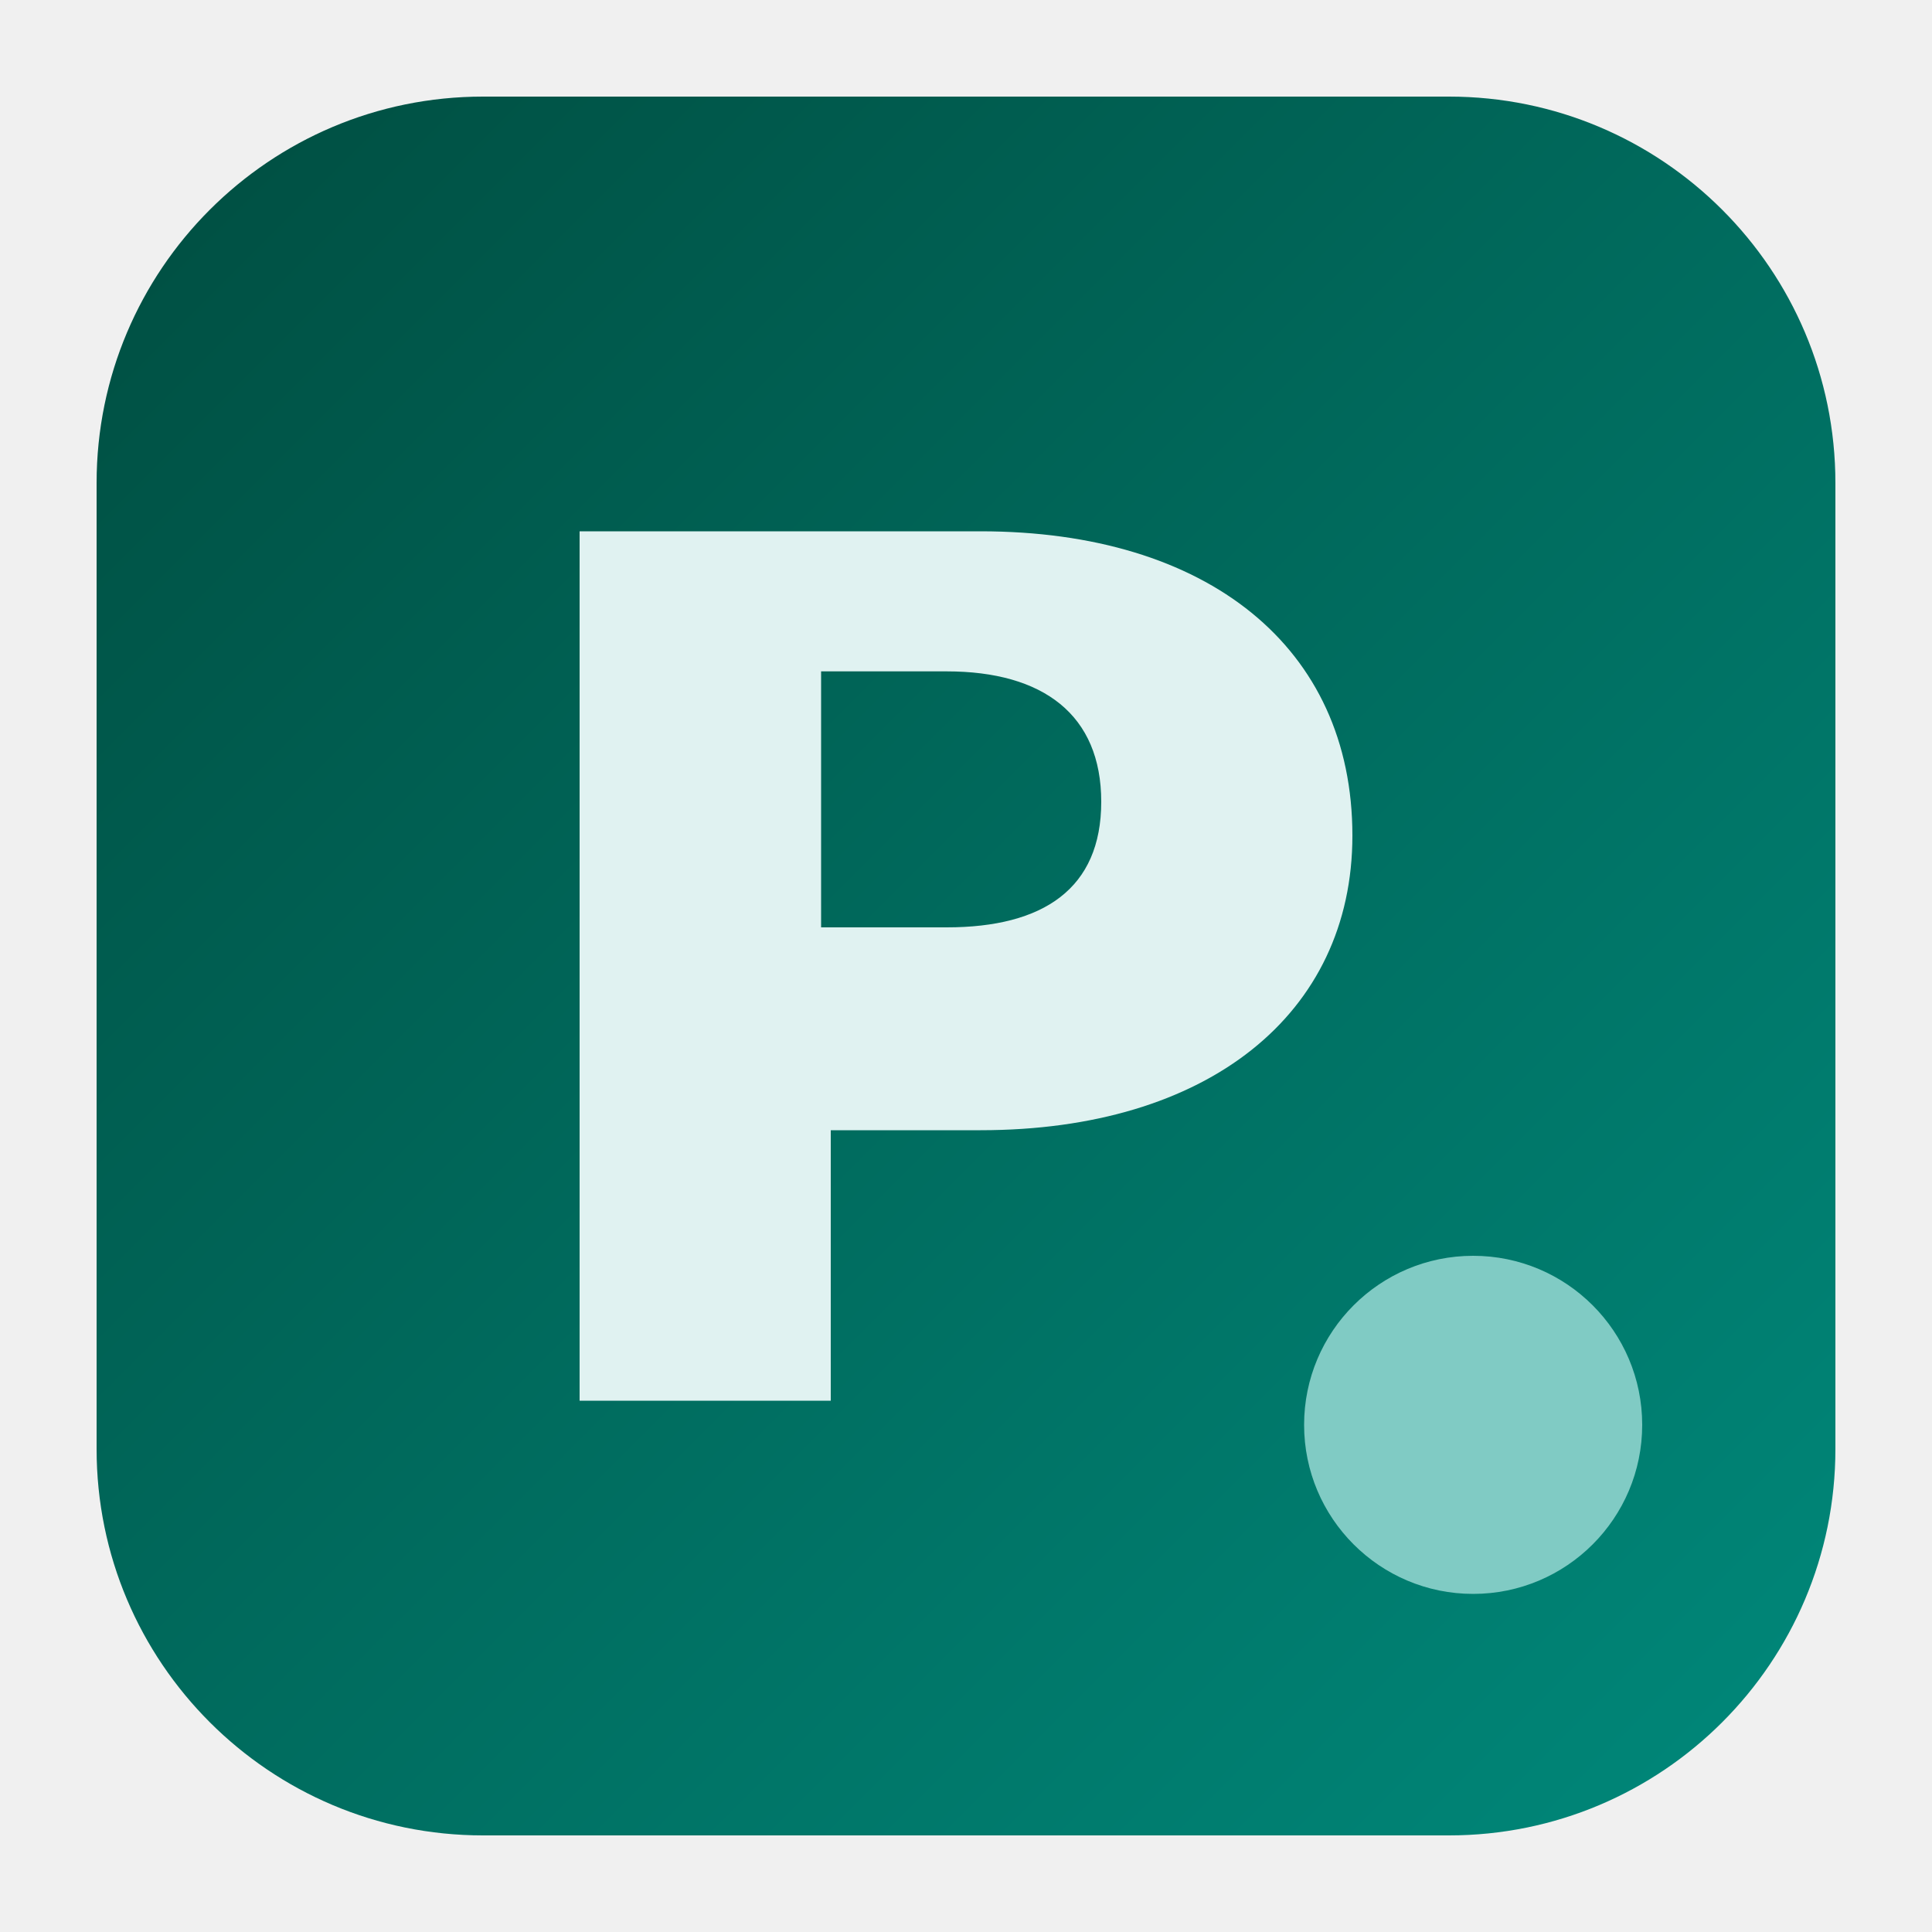
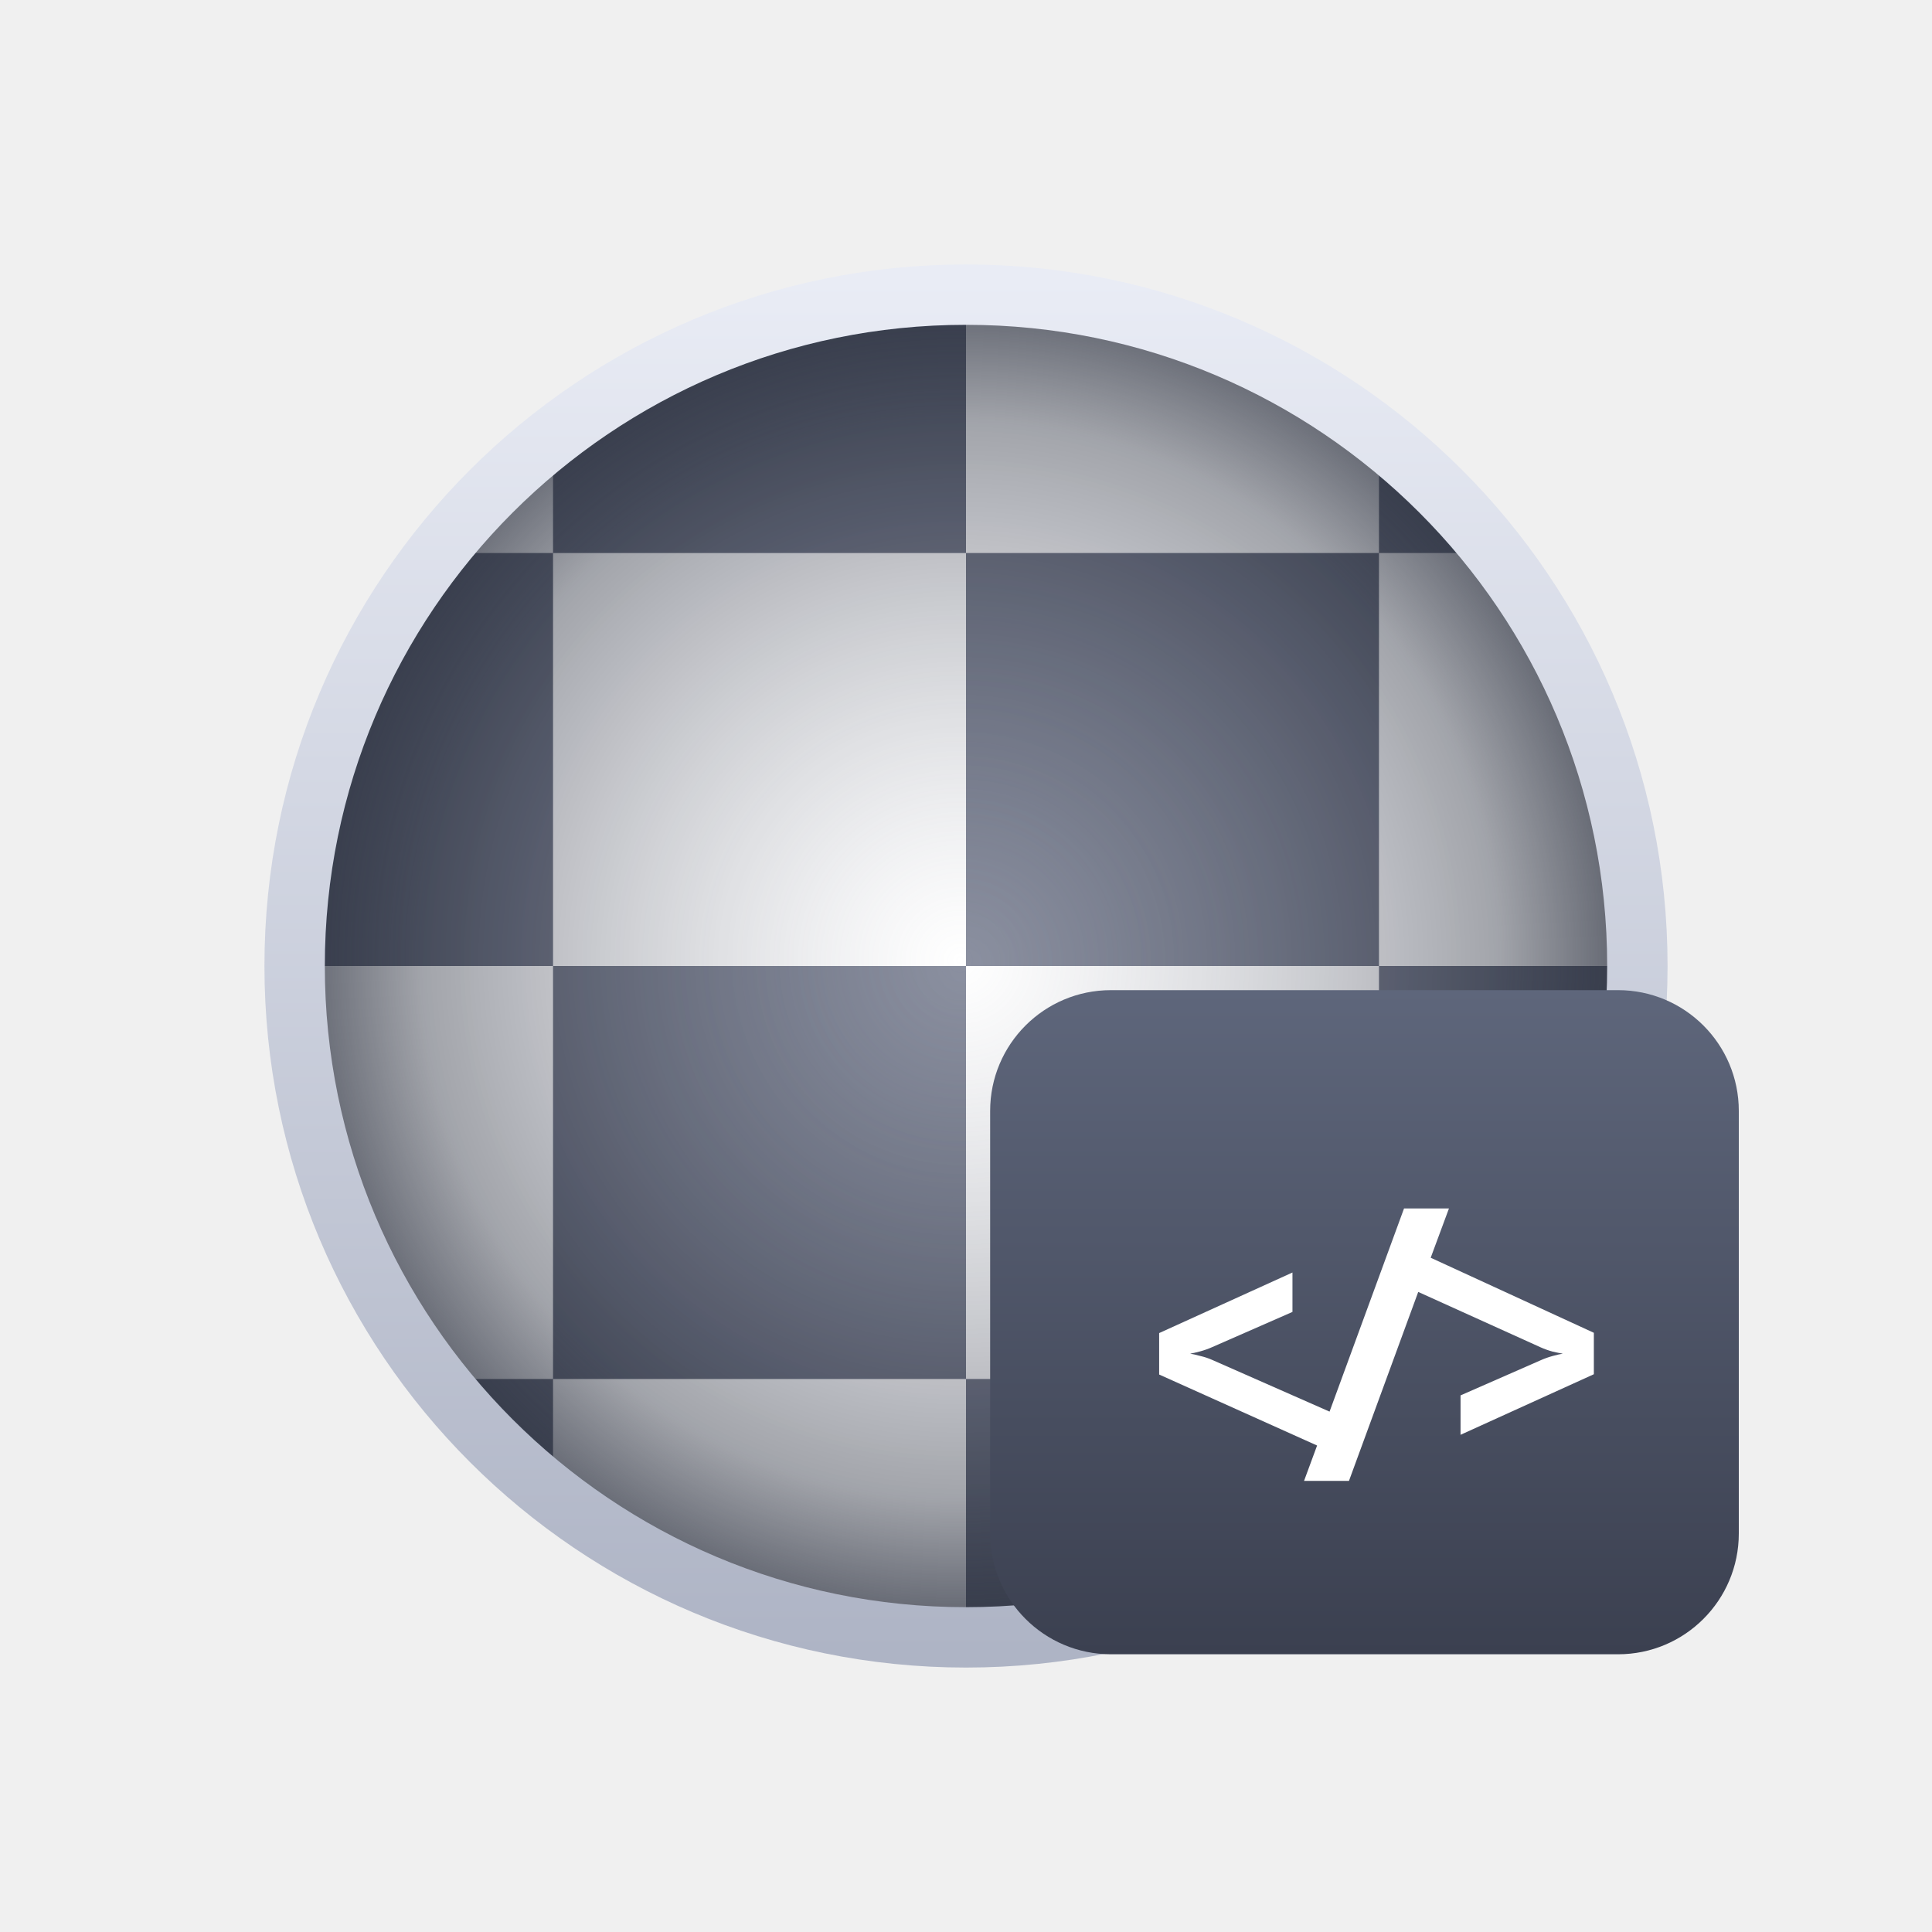
<svg xmlns="http://www.w3.org/2000/svg" width="40" height="40" viewBox="0 0 40 40">
  <defs>
-     <linearGradient id="bg" x1="0" y1="0" x2="1" y2="1">
-       <stop offset="0%" stop-color="#004D40" />
-       <stop offset="100%" stop-color="#00897B" />
+     <radialGradient id="bg" cx="0" cy="0" r="1" gradientUnits="userSpaceOnUse" gradientTransform="translate(20 20) scale(13.9)">
+       <stop offset="0" stop-color="#8B90A0" />
+       <stop offset="1" stop-color="#4F5566" />
+     </radialGradient>
+     <radialGradient id="shade" cx="0" cy="0" r="1" gradientUnits="userSpaceOnUse" gradientTransform="translate(19.88 19.88) scale(13.55)">
+       <stop offset="0" stop-color="#8B90A0" stop-opacity="0" />
+       <stop offset="0.82" stop-color="#2F3442" stop-opacity="0.45" />
+       <stop offset="1" stop-color="#2F3442" stop-opacity="0.75" />
+     </radialGradient>
+     <linearGradient id="ring" x1="20" y1="5.75" x2="20" y2="34.25" gradientUnits="userSpaceOnUse">
+       <stop offset="0" stop-color="#E9ECF5" />
+       <stop offset="1" stop-color="#AEB4C5" />
+     </linearGradient>
+     <linearGradient id="badge" x1="28.25" y1="34.25" x2="28.25" y2="20.5" gradientUnits="userSpaceOnUse">
+       <stop offset="0" stop-color="#3B4050" />
+       <stop offset="1" stop-color="#5E667B" />
    </linearGradient>
  </defs>
-   <rect x="2" y="2" width="36" height="36" rx="8" fill="url(#bg)" />
-   <path fill="#E0F2F1" d="M12 29V11h8.3c4.7 0 7.7 2.4 7.7 6.3 0 3.7-3 6.1-7.7 6.1h-3.1V29zm5-9.8h2.6c2 0 3.2-.8 3.2-2.6 0-1.8-1.2-2.7-3.2-2.7H17z" />
-   <circle cx="30.5" cy="29.5" r="3.5" fill="#80CBC4" />
+   <circle cx="20" cy="20" r="13.9" fill="url(#bg)" />
+   <path fill="#FFFFFF" d="M28.55 11.45V9.1A13.82 13.82 0 0 0 20 6.1v5.35z" />
+   <path fill="#FFFFFF" d="M28.55 20H20v8.55h8.55z" />
+   <path fill="#FFFFFF" d="M20 11.45h-8.55V20H20z" />
+   <path fill="#FFFFFF" d="M33.9 20c0-3.15-1.08-6.23-3-8.55h-2.35V20z" />
+   <path fill="#FFFFFF" d="M30.9 28.55h-2.35v2.35c.9-.67 1.69-1.46 2.35-2.35z" />
+   <path fill="#FFFFFF" d="M11.45 30.9A13.82 13.82 0 0 0 20 33.9v-5.35h-8.55z" />
+   <path fill="#FFFFFF" d="M6.1 20c0 3.15 1.08 6.23 3 8.55h2.35V20z" />
+   <path fill="#FFFFFF" d="M9.1 11.45h2.35V9.1c-.9.67-1.69 1.46-2.35 2.35z" />
+   <circle cx="19.88" cy="19.88" r="13.55" fill="url(#shade)" />
+   <circle cx="20" cy="20" r="13.9" fill="none" stroke="url(#ring)" stroke-width="1.25" />
+   <rect x="20.5" y="20.5" width="15.5" height="13.75" rx="2.5" fill="url(#badge)" />
+   <path d="M26.999 30.66L27.269 29.928L23.999 28.458V27.6L26.759 26.346V27.162L25.103 27.888C25.023 27.924 24.939 27.954 24.851 27.978C24.763 28.002 24.693 28.018 24.641 28.026C24.693 28.034 24.763 28.05 24.851 28.074C24.939 28.094 25.023 28.122 25.103 28.158L27.527 29.226L29.069 25.02H29.999L29.621 26.04L32.999 27.594V28.452L30.239 29.706V28.89L31.895 28.164C31.975 28.128 32.059 28.098 32.147 28.074C32.235 28.05 32.305 28.034 32.357 28.026C32.305 28.018 32.235 28.004 32.147 27.984C32.059 27.96 31.975 27.93 31.895 27.894L29.363 26.748L27.929 30.66H26.999Z" fill="white" />
</svg>
